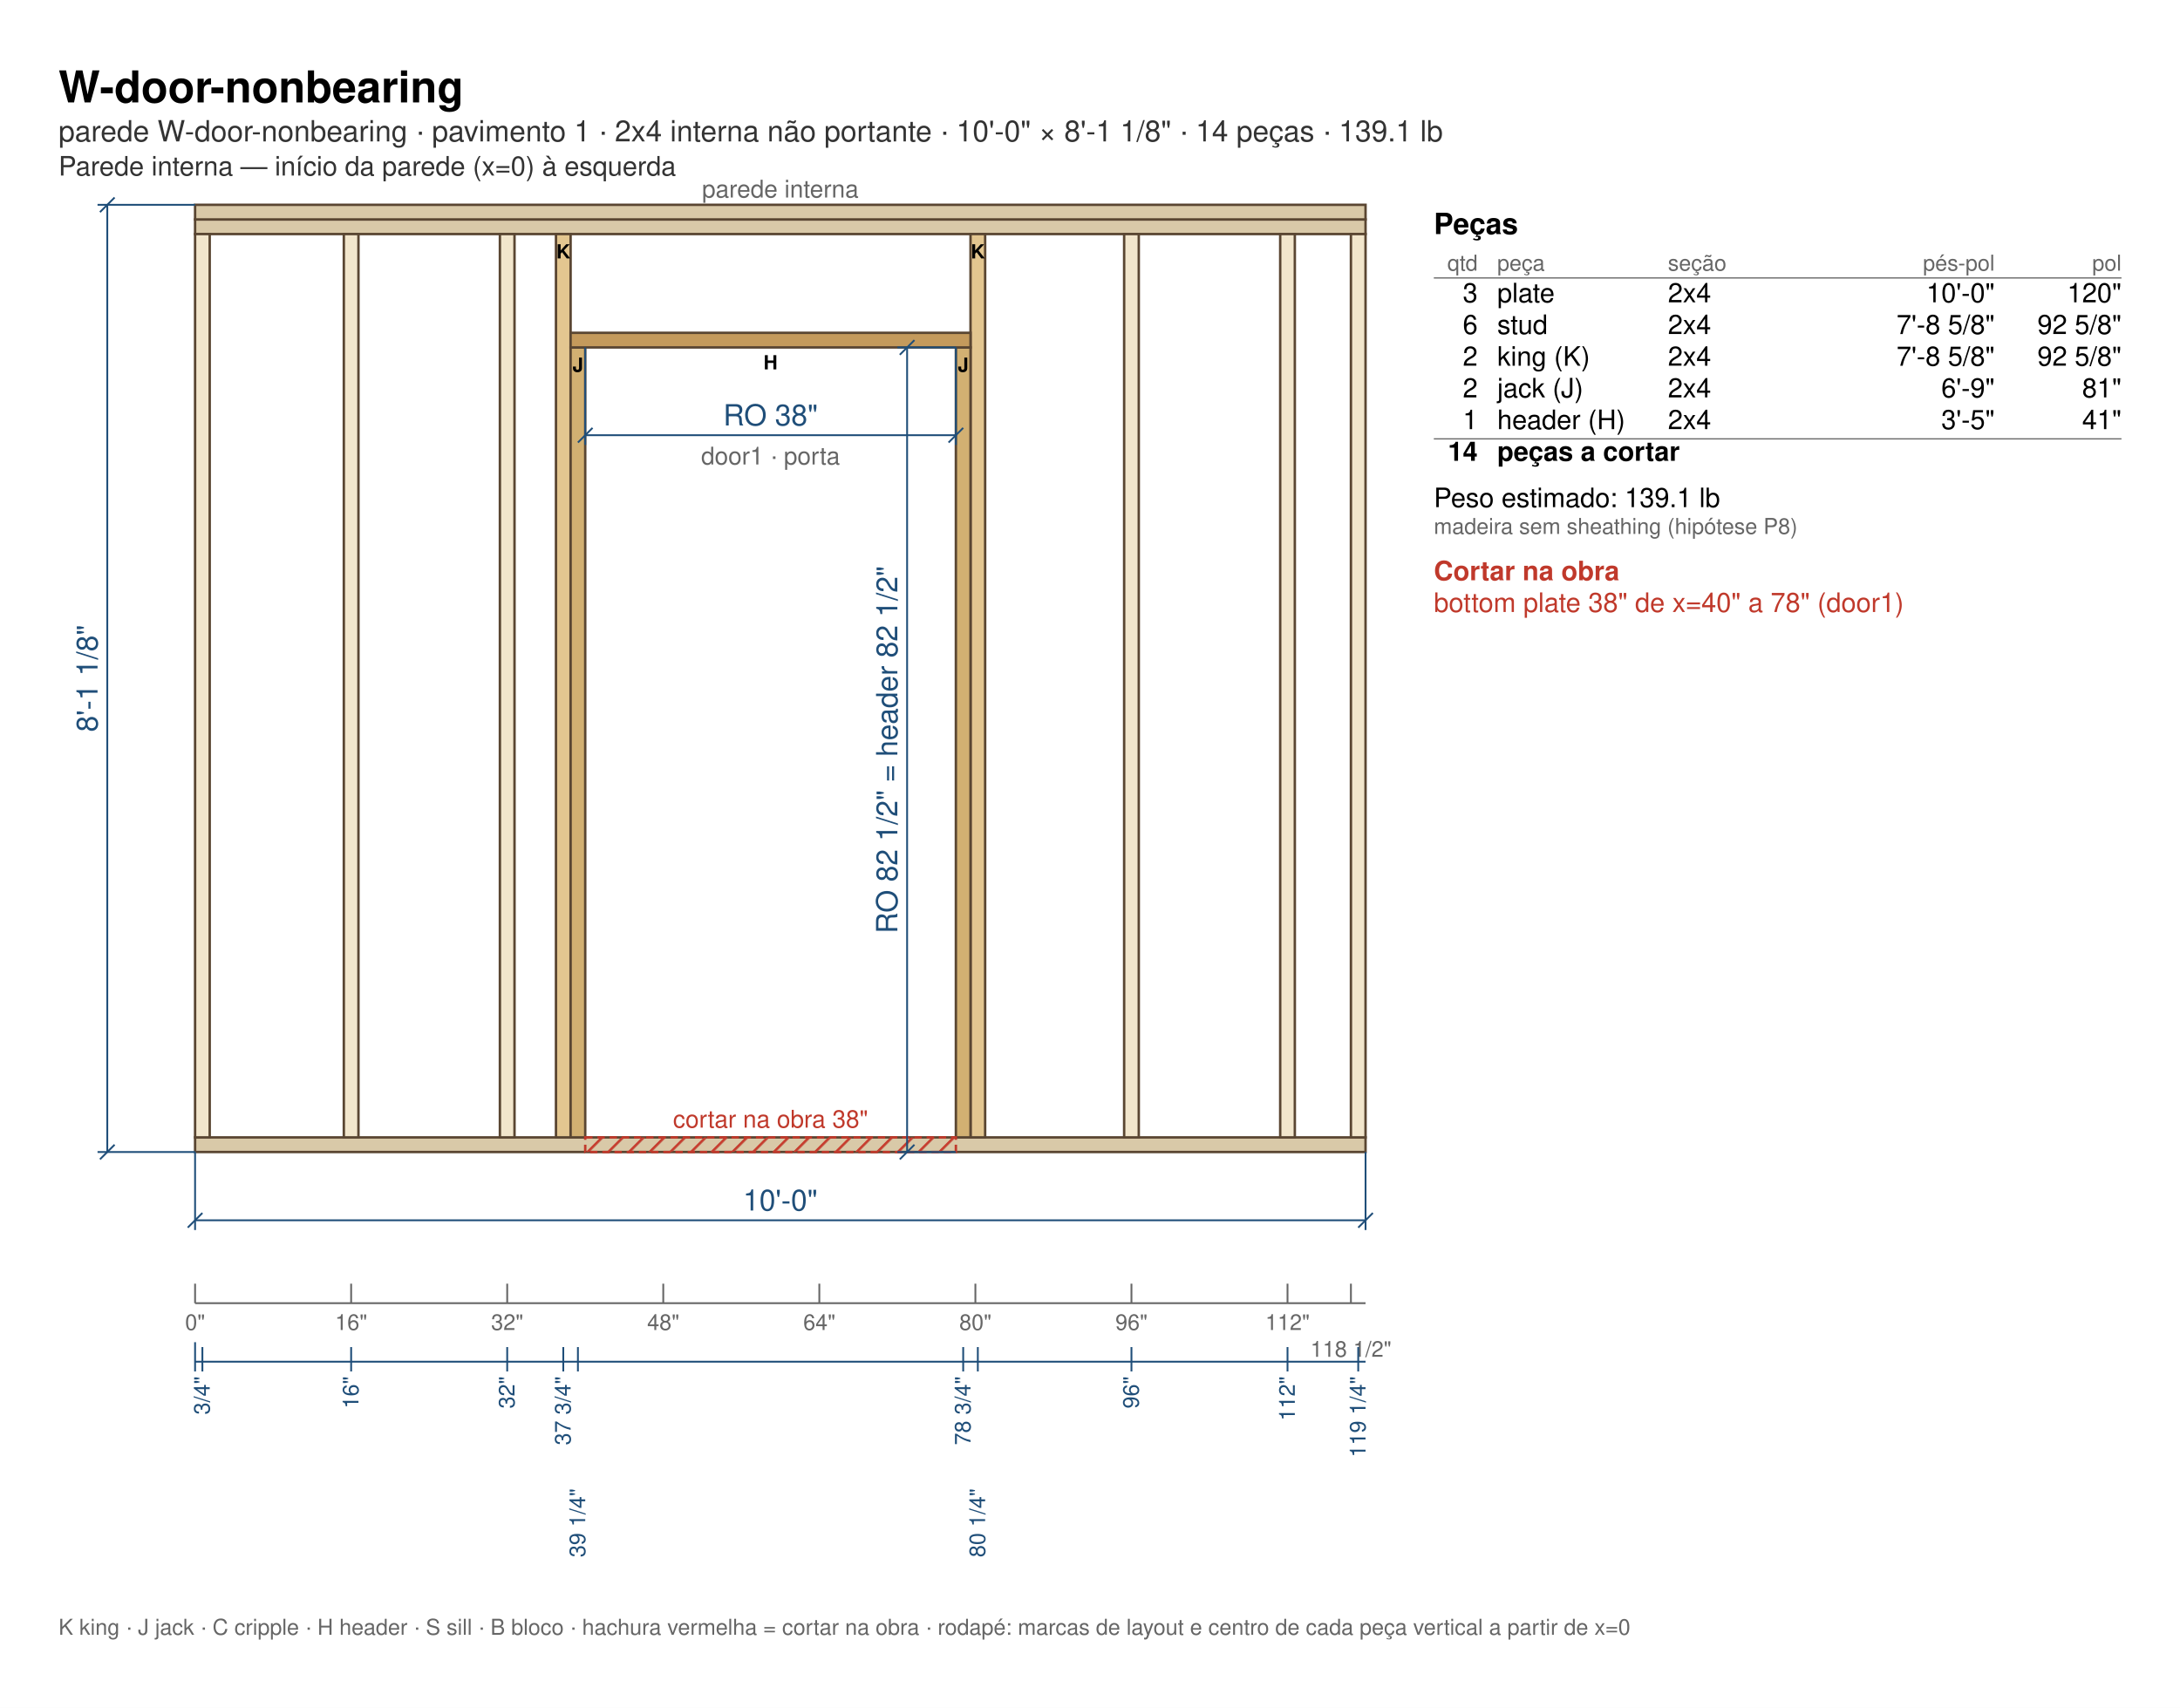
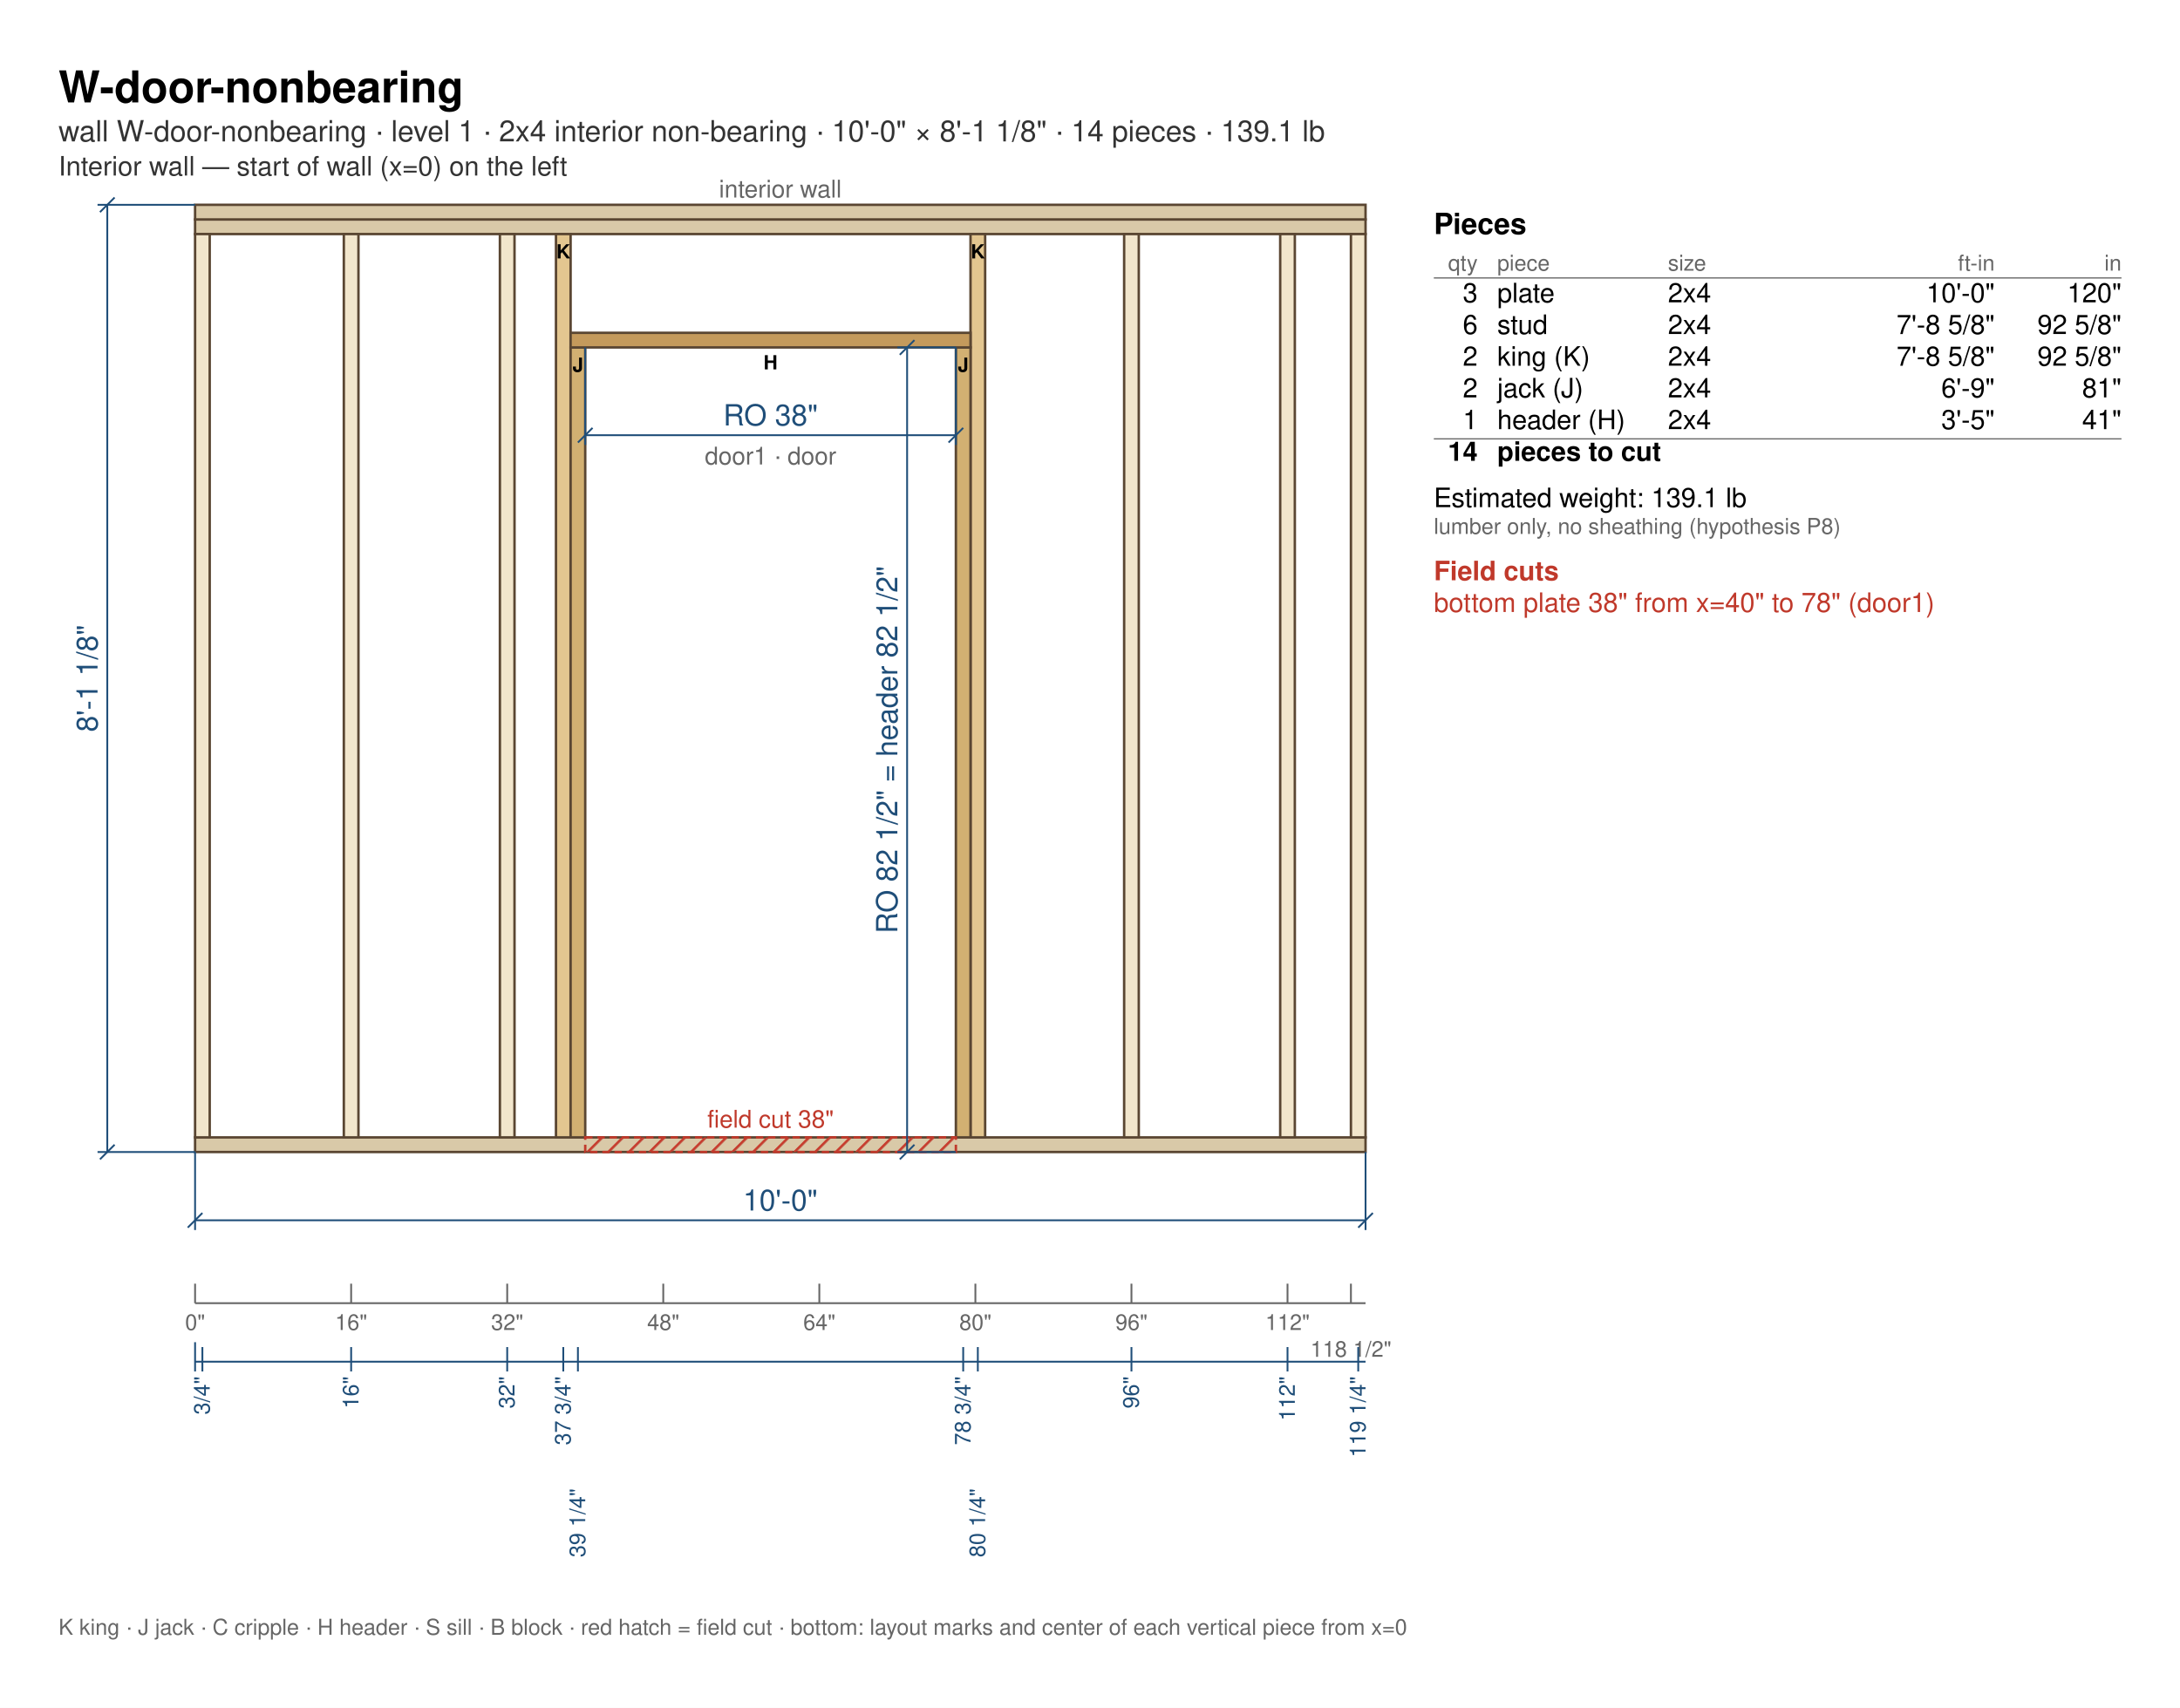
<svg xmlns="http://www.w3.org/2000/svg" width="894" height="700.5" viewBox="0 0 894 700.5" font-family="Helvetica, Arial, sans-serif">
  <rect width="894" height="700.5" fill="#ffffff" />
  <text x="24" y="42" font-size="18" font-weight="bold" fill="#000">W-door-nonbearing</text>
-   <text class="info" x="24" y="58" font-size="12" fill="#333">parede W-door-nonbearing · pavimento 1 · 2x4 interna não portante · 10'-0" × 8'-1 1/8" · 14 peças · 139.1 lb</text>
-   <text class="view" x="24" y="72" font-size="11" fill="#333">Parede interna — início da parede (x=0) à esquerda</text>
+   <text class="info" x="24" y="58" font-size="12" fill="#333">wall W-door-nonbearing · level 1 · 2x4 interior non-bearing · 10'-0" × 8'-1 1/8" · 14 pieces · 139.1 lb</text>
+   <text class="view" x="24" y="72" font-size="11" fill="#333">Interior wall — start of wall (x=0) on the left</text>
  <rect x="80" y="84" width="480" height="388.5" fill="none" stroke="#999" stroke-width="0.5" stroke-dasharray="4 3" />
  <g class="members" stroke="#5a4632" stroke-width="1">
    <rect class="member bottomPlate" x="80" y="466.5" width="480" height="6" fill="#d9c9a8" />
    <rect class="member topPlate" x="80" y="90" width="480" height="6" fill="#d9c9a8" />
    <rect class="member doubleTopPlate" x="80" y="84" width="480" height="6" fill="#d9c9a8" />
    <rect class="member stud" x="80" y="96" width="6" height="370.5" fill="#f2e6cc" />
    <rect class="member stud" x="141" y="96" width="6" height="370.5" fill="#f2e6cc" />
    <rect class="member stud" x="205" y="96" width="6" height="370.5" fill="#f2e6cc" />
    <rect class="member stud" x="461" y="96" width="6" height="370.5" fill="#f2e6cc" />
    <rect class="member stud" x="525" y="96" width="6" height="370.5" fill="#f2e6cc" />
    <rect class="member stud" x="554" y="96" width="6" height="370.5" fill="#f2e6cc" />
    <rect class="member kingStud" x="228" y="96" width="6" height="370.5" fill="#e3c690" />
    <rect class="member kingStud" x="398" y="96" width="6" height="370.5" fill="#e3c690" />
    <rect class="member jackStud" x="234" y="142.5" width="6" height="324" fill="#d2b072" />
    <rect class="member jackStud" x="392" y="142.5" width="6" height="324" fill="#d2b072" />
    <rect class="member header" x="234" y="136.5" width="164" height="6" fill="#c49a5c" />
  </g>
  <g class="labels" font-size="8" font-weight="bold" fill="#000" text-anchor="middle">
    <text class="label kingStud" x="231" y="106">K</text>
    <text class="label jackStud" x="237" y="152.5">J</text>
    <text class="label jackStud" x="395" y="152.5">J</text>
    <text class="label kingStud" x="401" y="106">K</text>
    <text class="label header" x="316" y="151.5">H</text>
  </g>
  <defs>
    <pattern id="field-cut-hatch" width="6" height="6" patternUnits="userSpaceOnUse" patternTransform="rotate(45)">
      <line x1="0" y1="0" x2="0" y2="6" stroke="#c0392b" stroke-width="2" />
    </pattern>
  </defs>
  <rect class="field-cut" x="240" y="466.5" width="152" height="6" fill="url(#field-cut-hatch)" stroke="#c0392b" stroke-width="1" stroke-dasharray="3 2" />
-   <text x="316" y="462.5" font-size="10" fill="#c0392b" text-anchor="middle">cortar na obra 38"</text>
+   <text x="316" y="462.5" font-size="10" fill="#c0392b" text-anchor="middle">field cut 38"</text>
  <g class="dim dim-length" stroke="#1f4e79" stroke-width="0.75" fill="none">
    <line x1="240" y1="142.5" x2="240" y2="182.5" />
    <line x1="392" y1="142.5" x2="392" y2="182.5" />
    <line x1="240" y1="178.5" x2="392" y2="178.5" />
    <line x1="237" y1="181.5" x2="243" y2="175.5" />
    <line x1="389" y1="181.5" x2="395" y2="175.5" />
  </g>
  <text x="316" y="174.5" font-size="12" fill="#1f4e79" text-anchor="middle">RO 38"</text>
-   <text class="opening-id" x="316" y="190.5" font-size="10" fill="#666" text-anchor="middle">door1 · porta</text>
+   <text class="opening-id" x="316" y="190.5" font-size="10" fill="#666" text-anchor="middle">door1 · door</text>
  <g class="dim dim-height" stroke="#1f4e79" stroke-width="0.75" fill="none">
    <line x1="392" y1="142.5" x2="368" y2="142.5" />
    <line x1="392" y1="472.5" x2="368" y2="472.5" />
    <line x1="372" y1="142.5" x2="372" y2="472.5" />
    <line x1="369" y1="145.5" x2="375" y2="139.5" />
    <line x1="369" y1="475.5" x2="375" y2="469.5" />
  </g>
  <text x="368" y="307.5" font-size="12" fill="#1f4e79" text-anchor="middle" transform="rotate(-90 368 307.5)">RO 82 1/2" = header 82 1/2"</text>
-   <text class="face" x="320" y="81" font-size="10" fill="#666" text-anchor="middle">parede interna</text>
+   <text class="face" x="320" y="81" font-size="10" fill="#666" text-anchor="middle">interior wall</text>
  <g class="dim dim-length" stroke="#1f4e79" stroke-width="0.75" fill="none">
    <line x1="80" y1="472.5" x2="80" y2="504.5" />
    <line x1="560" y1="472.5" x2="560" y2="504.5" />
    <line x1="80" y1="500.5" x2="560" y2="500.5" />
    <line x1="77" y1="503.5" x2="83" y2="497.5" />
    <line x1="557" y1="503.5" x2="563" y2="497.5" />
  </g>
  <text x="320" y="496.5" font-size="12" fill="#1f4e79" text-anchor="middle">10'-0"</text>
  <g class="dim dim-height" stroke="#1f4e79" stroke-width="0.75" fill="none">
    <line x1="80" y1="84" x2="40" y2="84" />
    <line x1="80" y1="472.5" x2="40" y2="472.5" />
    <line x1="44" y1="84" x2="44" y2="472.5" />
    <line x1="41" y1="87" x2="47" y2="81" />
    <line x1="41" y1="475.5" x2="47" y2="469.5" />
  </g>
  <text x="40" y="278.25" font-size="12" fill="#1f4e79" text-anchor="middle" transform="rotate(-90 40 278.25)">8'-1 1/8"</text>
  <g class="layout" stroke="#666" stroke-width="0.75">
    <line x1="80" y1="534.5" x2="560" y2="534.5" />
    <line x1="80" y1="526.5" x2="80" y2="534.5" />
    <line x1="144" y1="526.5" x2="144" y2="534.5" />
    <line x1="208" y1="526.5" x2="208" y2="534.5" />
    <line x1="272" y1="526.5" x2="272" y2="534.5" />
    <line x1="336" y1="526.5" x2="336" y2="534.5" />
    <line x1="400" y1="526.5" x2="400" y2="534.5" />
    <line x1="464" y1="526.5" x2="464" y2="534.5" />
    <line x1="528" y1="526.5" x2="528" y2="534.5" />
    <line x1="554" y1="526.5" x2="554" y2="534.5" />
  </g>
  <text x="80" y="545.5" font-size="9" fill="#666" text-anchor="middle">0"</text>
  <text x="144" y="545.5" font-size="9" fill="#666" text-anchor="middle">16"</text>
  <text x="208" y="545.5" font-size="9" fill="#666" text-anchor="middle">32"</text>
  <text x="272" y="545.5" font-size="9" fill="#666" text-anchor="middle">48"</text>
  <text x="336" y="545.5" font-size="9" fill="#666" text-anchor="middle">64"</text>
  <text x="400" y="545.5" font-size="9" fill="#666" text-anchor="middle">80"</text>
  <text x="464" y="545.5" font-size="9" fill="#666" text-anchor="middle">96"</text>
  <text x="528" y="545.5" font-size="9" fill="#666" text-anchor="middle">112"</text>
  <text x="554" y="556.5" font-size="9" fill="#666" text-anchor="middle">118 1/2"</text>
  <g class="chain" stroke="#1f4e79" stroke-width="0.75">
    <line x1="80" y1="558.5" x2="560" y2="558.5" />
    <line x1="80" y1="550.5" x2="80" y2="562.5" />
    <line x1="83" y1="552.5" x2="83" y2="562.5" />
    <line x1="144" y1="552.5" x2="144" y2="562.5" />
    <line x1="208" y1="552.5" x2="208" y2="562.5" />
    <line x1="231" y1="552.5" x2="231" y2="562.5" />
    <line x1="237" y1="552.5" x2="237" y2="562.5" />
    <line x1="395" y1="552.5" x2="395" y2="562.5" />
    <line x1="401" y1="552.5" x2="401" y2="562.5" />
    <line x1="464" y1="552.5" x2="464" y2="562.5" />
    <line x1="528" y1="552.5" x2="528" y2="562.5" />
    <line x1="557" y1="552.5" x2="557" y2="562.5" />
  </g>
  <g class="chain-labels" font-size="9" fill="#1f4e79" text-anchor="end">
    <text class="chain-label row-0" x="86" y="564.5" transform="rotate(-90 86 564.5)">3/4"</text>
    <text class="chain-label row-0" x="147" y="564.5" transform="rotate(-90 147 564.5)">16"</text>
    <text class="chain-label row-0" x="211" y="564.5" transform="rotate(-90 211 564.5)">32"</text>
    <text class="chain-label row-0" x="234" y="564.5" transform="rotate(-90 234 564.5)">37 3/4"</text>
    <text class="chain-label row-1" x="240" y="610.5" transform="rotate(-90 240 610.5)">39 1/4"</text>
    <text class="chain-label row-0" x="398" y="564.5" transform="rotate(-90 398 564.5)">78 3/4"</text>
    <text class="chain-label row-1" x="404" y="610.5" transform="rotate(-90 404 610.5)">80 1/4"</text>
    <text class="chain-label row-0" x="467" y="564.5" transform="rotate(-90 467 564.5)">96"</text>
    <text class="chain-label row-0" x="531" y="564.5" transform="rotate(-90 531 564.5)">112"</text>
    <text class="chain-label row-0" x="560" y="564.5" transform="rotate(-90 560 564.5)">119 1/4"</text>
  </g>
  <g class="pieces" font-size="11" fill="#000">
-     <text x="588" y="96" font-size="12" font-weight="bold">Peças</text>
+     <text x="588" y="96" font-size="12" font-weight="bold">Pieces</text>
    <g font-size="9" fill="#666">
-       <text x="606" y="111" text-anchor="end">qtd</text>
-       <text x="614" y="111">peça</text>
-       <text x="684" y="111">seção</text>
-       <text x="818" y="111" text-anchor="end">pés-pol</text>
-       <text x="870" y="111" text-anchor="end">pol</text>
+       <text x="606" y="111" text-anchor="end">qty</text>
+       <text x="614" y="111">piece</text>
+       <text x="684" y="111">size</text>
+       <text x="818" y="111" text-anchor="end">ft-in</text>
+       <text x="870" y="111" text-anchor="end">in</text>
    </g>
    <line x1="588" y1="114" x2="870" y2="114" stroke="#666" stroke-width="0.5" />
    <g class="piece plates">
      <text x="606" y="124" text-anchor="end">3</text>
      <text x="614" y="124">plate</text>
      <text x="684" y="124">2x4</text>
      <text x="818" y="124" text-anchor="end">10'-0"</text>
      <text x="870" y="124" text-anchor="end">120"</text>
    </g>
    <g class="piece stud">
      <text x="606" y="137" text-anchor="end">6</text>
      <text x="614" y="137">stud</text>
      <text x="684" y="137">2x4</text>
      <text x="818" y="137" text-anchor="end">7'-8 5/8"</text>
      <text x="870" y="137" text-anchor="end">92 5/8"</text>
    </g>
    <g class="piece kingStud">
      <text x="606" y="150" text-anchor="end">2</text>
      <text x="614" y="150">king (K)</text>
      <text x="684" y="150">2x4</text>
      <text x="818" y="150" text-anchor="end">7'-8 5/8"</text>
      <text x="870" y="150" text-anchor="end">92 5/8"</text>
    </g>
    <g class="piece jackStud">
      <text x="606" y="163" text-anchor="end">2</text>
      <text x="614" y="163">jack (J)</text>
      <text x="684" y="163">2x4</text>
      <text x="818" y="163" text-anchor="end">6'-9"</text>
      <text x="870" y="163" text-anchor="end">81"</text>
    </g>
    <g class="piece header">
      <text x="606" y="176" text-anchor="end">1</text>
      <text x="614" y="176">header (H)</text>
      <text x="684" y="176">2x4</text>
      <text x="818" y="176" text-anchor="end">3'-5"</text>
      <text x="870" y="176" text-anchor="end">41"</text>
    </g>
    <line x1="588" y1="180" x2="870" y2="180" stroke="#666" stroke-width="0.5" />
    <text x="606" y="189" text-anchor="end" font-weight="bold">14</text>
-     <text x="614" y="189" font-weight="bold">peças a cortar</text>
-     <text class="weight" x="588" y="208">Peso estimado: 139.1 lb</text>
-     <text x="588" y="219" font-size="9" fill="#666">madeira sem sheathing (hipótese P8)</text>
-     <text x="588" y="238" font-weight="bold" fill="#c0392b">Cortar na obra</text>
-     <text class="field-cut-item" x="588" y="251" fill="#c0392b">bottom plate 38" de x=40" a 78" (door1)</text>
+     <text x="614" y="189" font-weight="bold">pieces to cut</text>
+     <text class="weight" x="588" y="208">Estimated weight: 139.1 lb</text>
+     <text x="588" y="219" font-size="9" fill="#666">lumber only, no sheathing (hypothesis P8)</text>
+     <text x="588" y="238" font-weight="bold" fill="#c0392b">Field cuts</text>
+     <text class="field-cut-item" x="588" y="251" fill="#c0392b">bottom plate 38" from x=40" to 78" (door1)</text>
  </g>
-   <text class="legend" x="24" y="670.5" font-size="9" fill="#666">K king · J jack · C cripple · H header · S sill · B bloco · hachura vermelha = cortar na obra · rodapé: marcas de layout e centro de cada peça vertical a partir de x=0</text>
+   <text class="legend" x="24" y="670.5" font-size="9" fill="#666">K king · J jack · C cripple · H header · S sill · B block · red hatch = field cut · bottom: layout marks and center of each vertical piece from x=0</text>
</svg>
